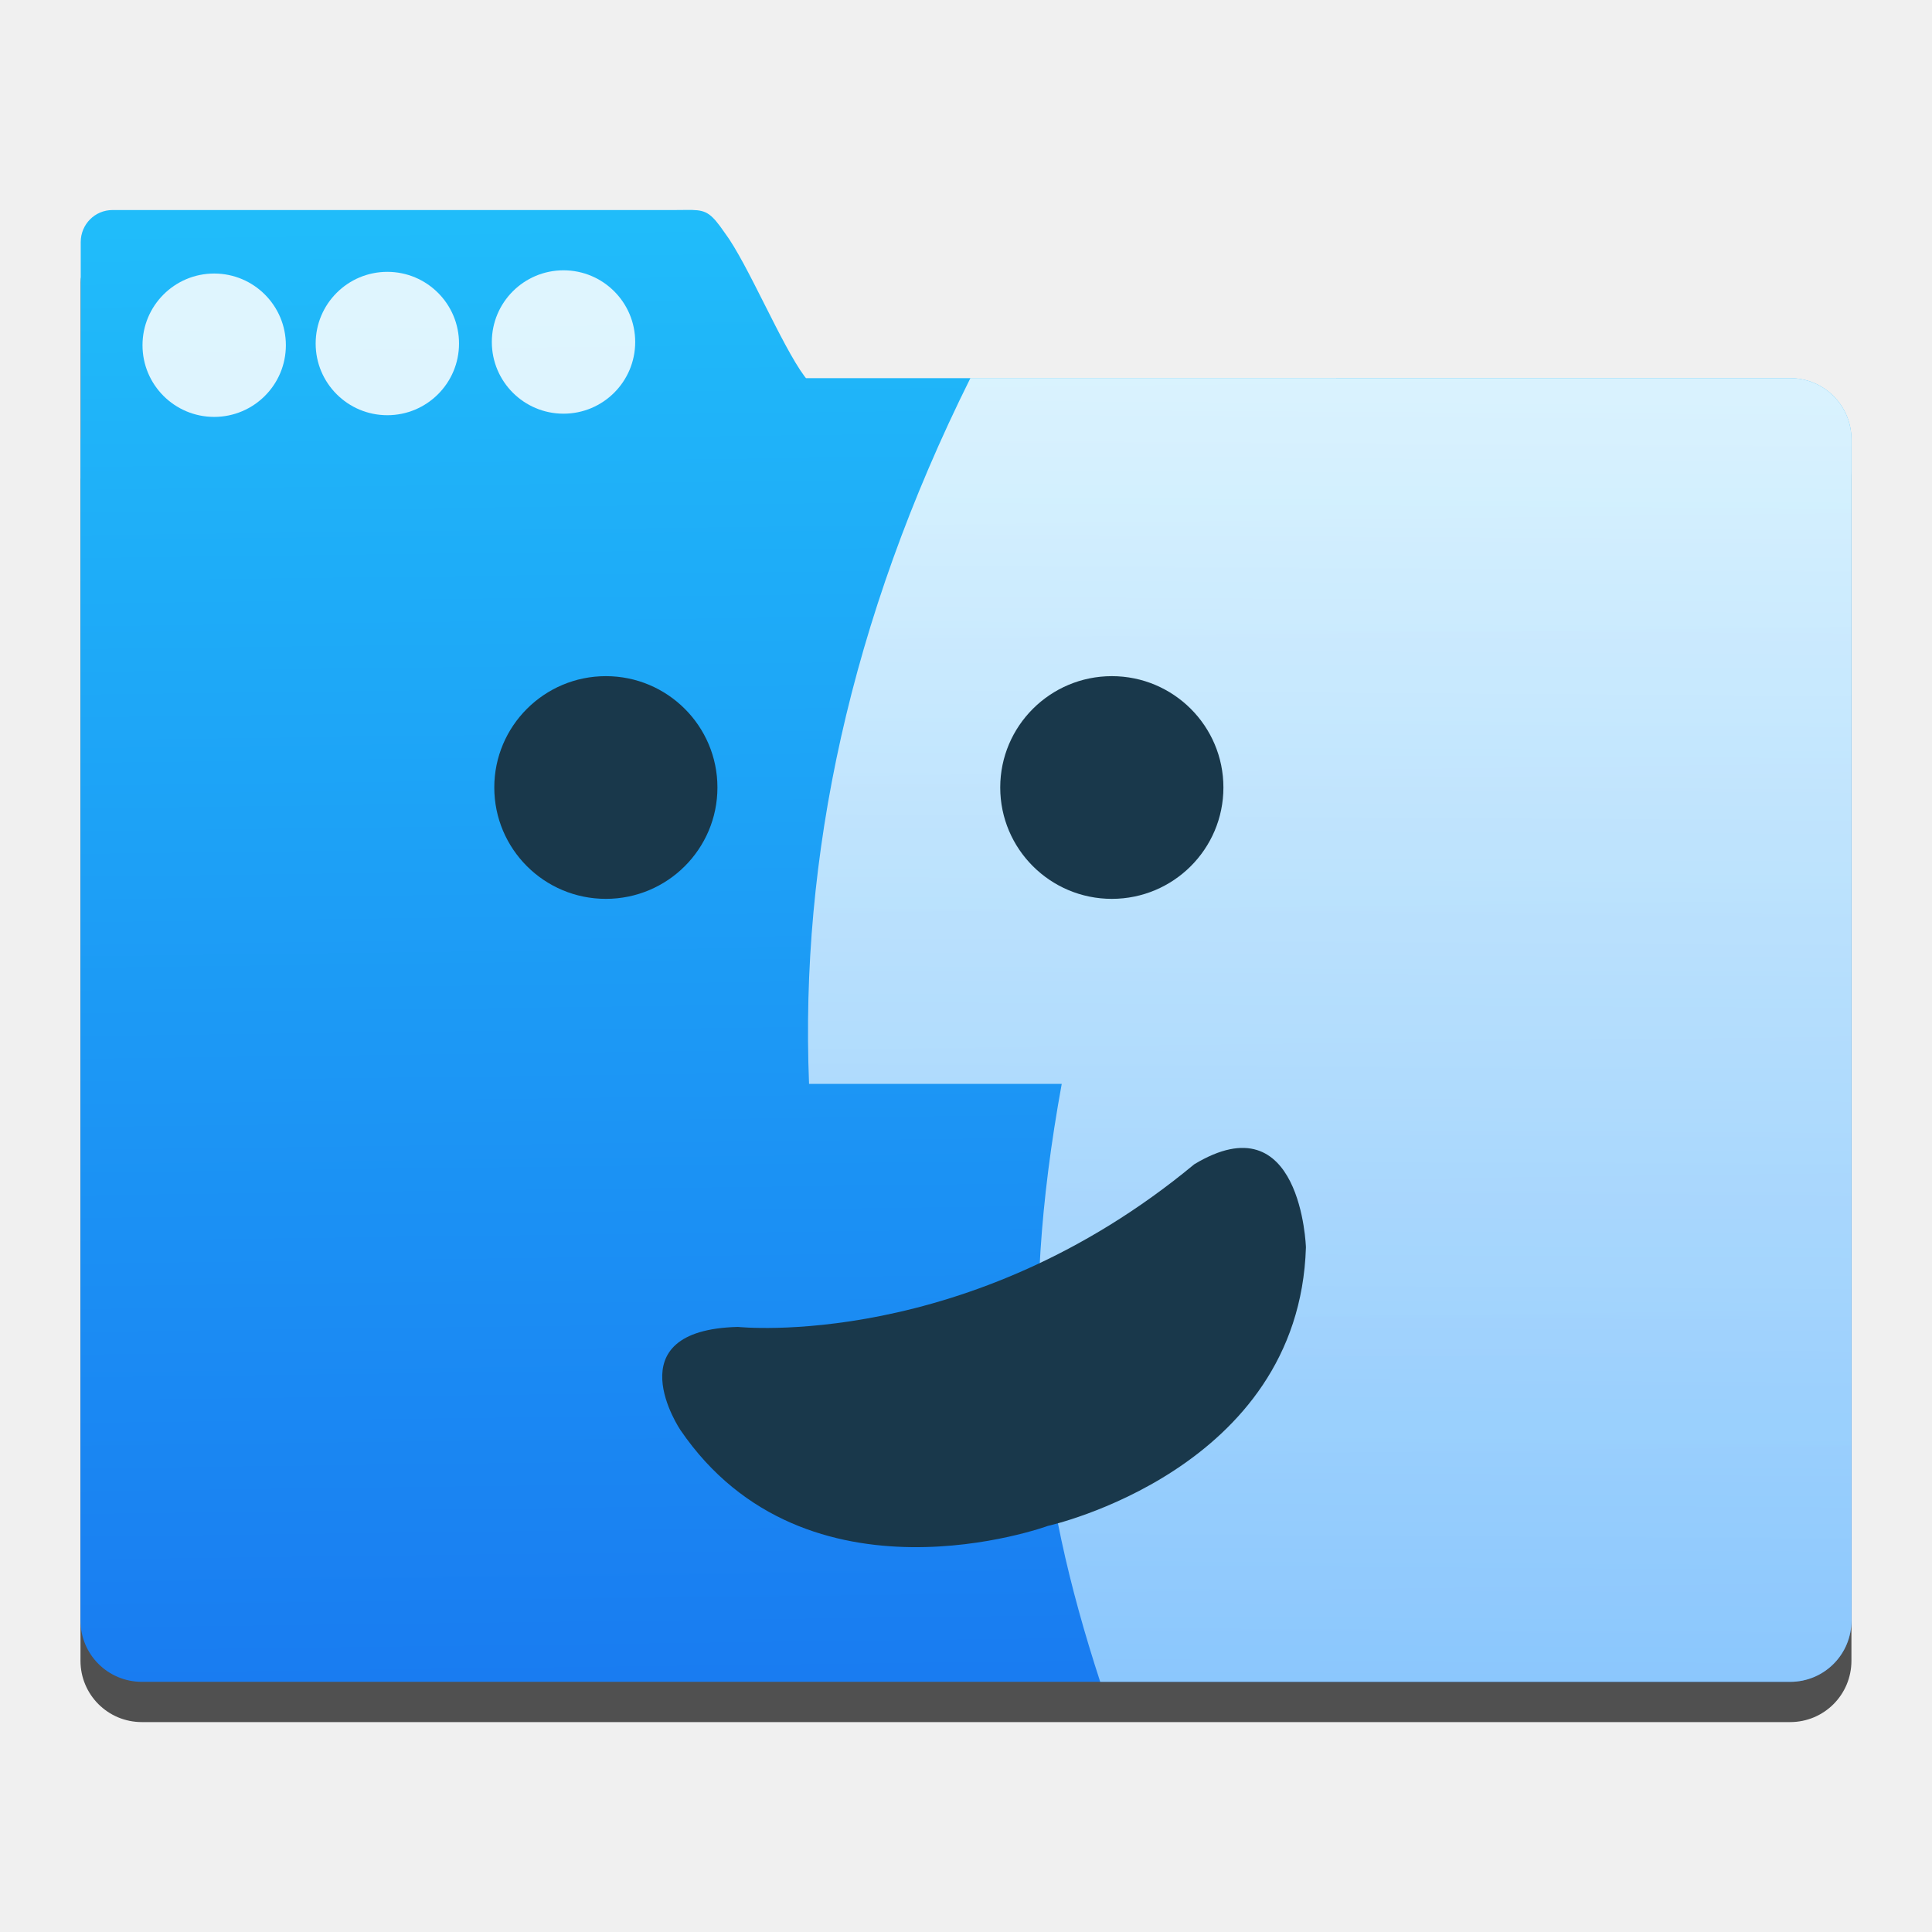
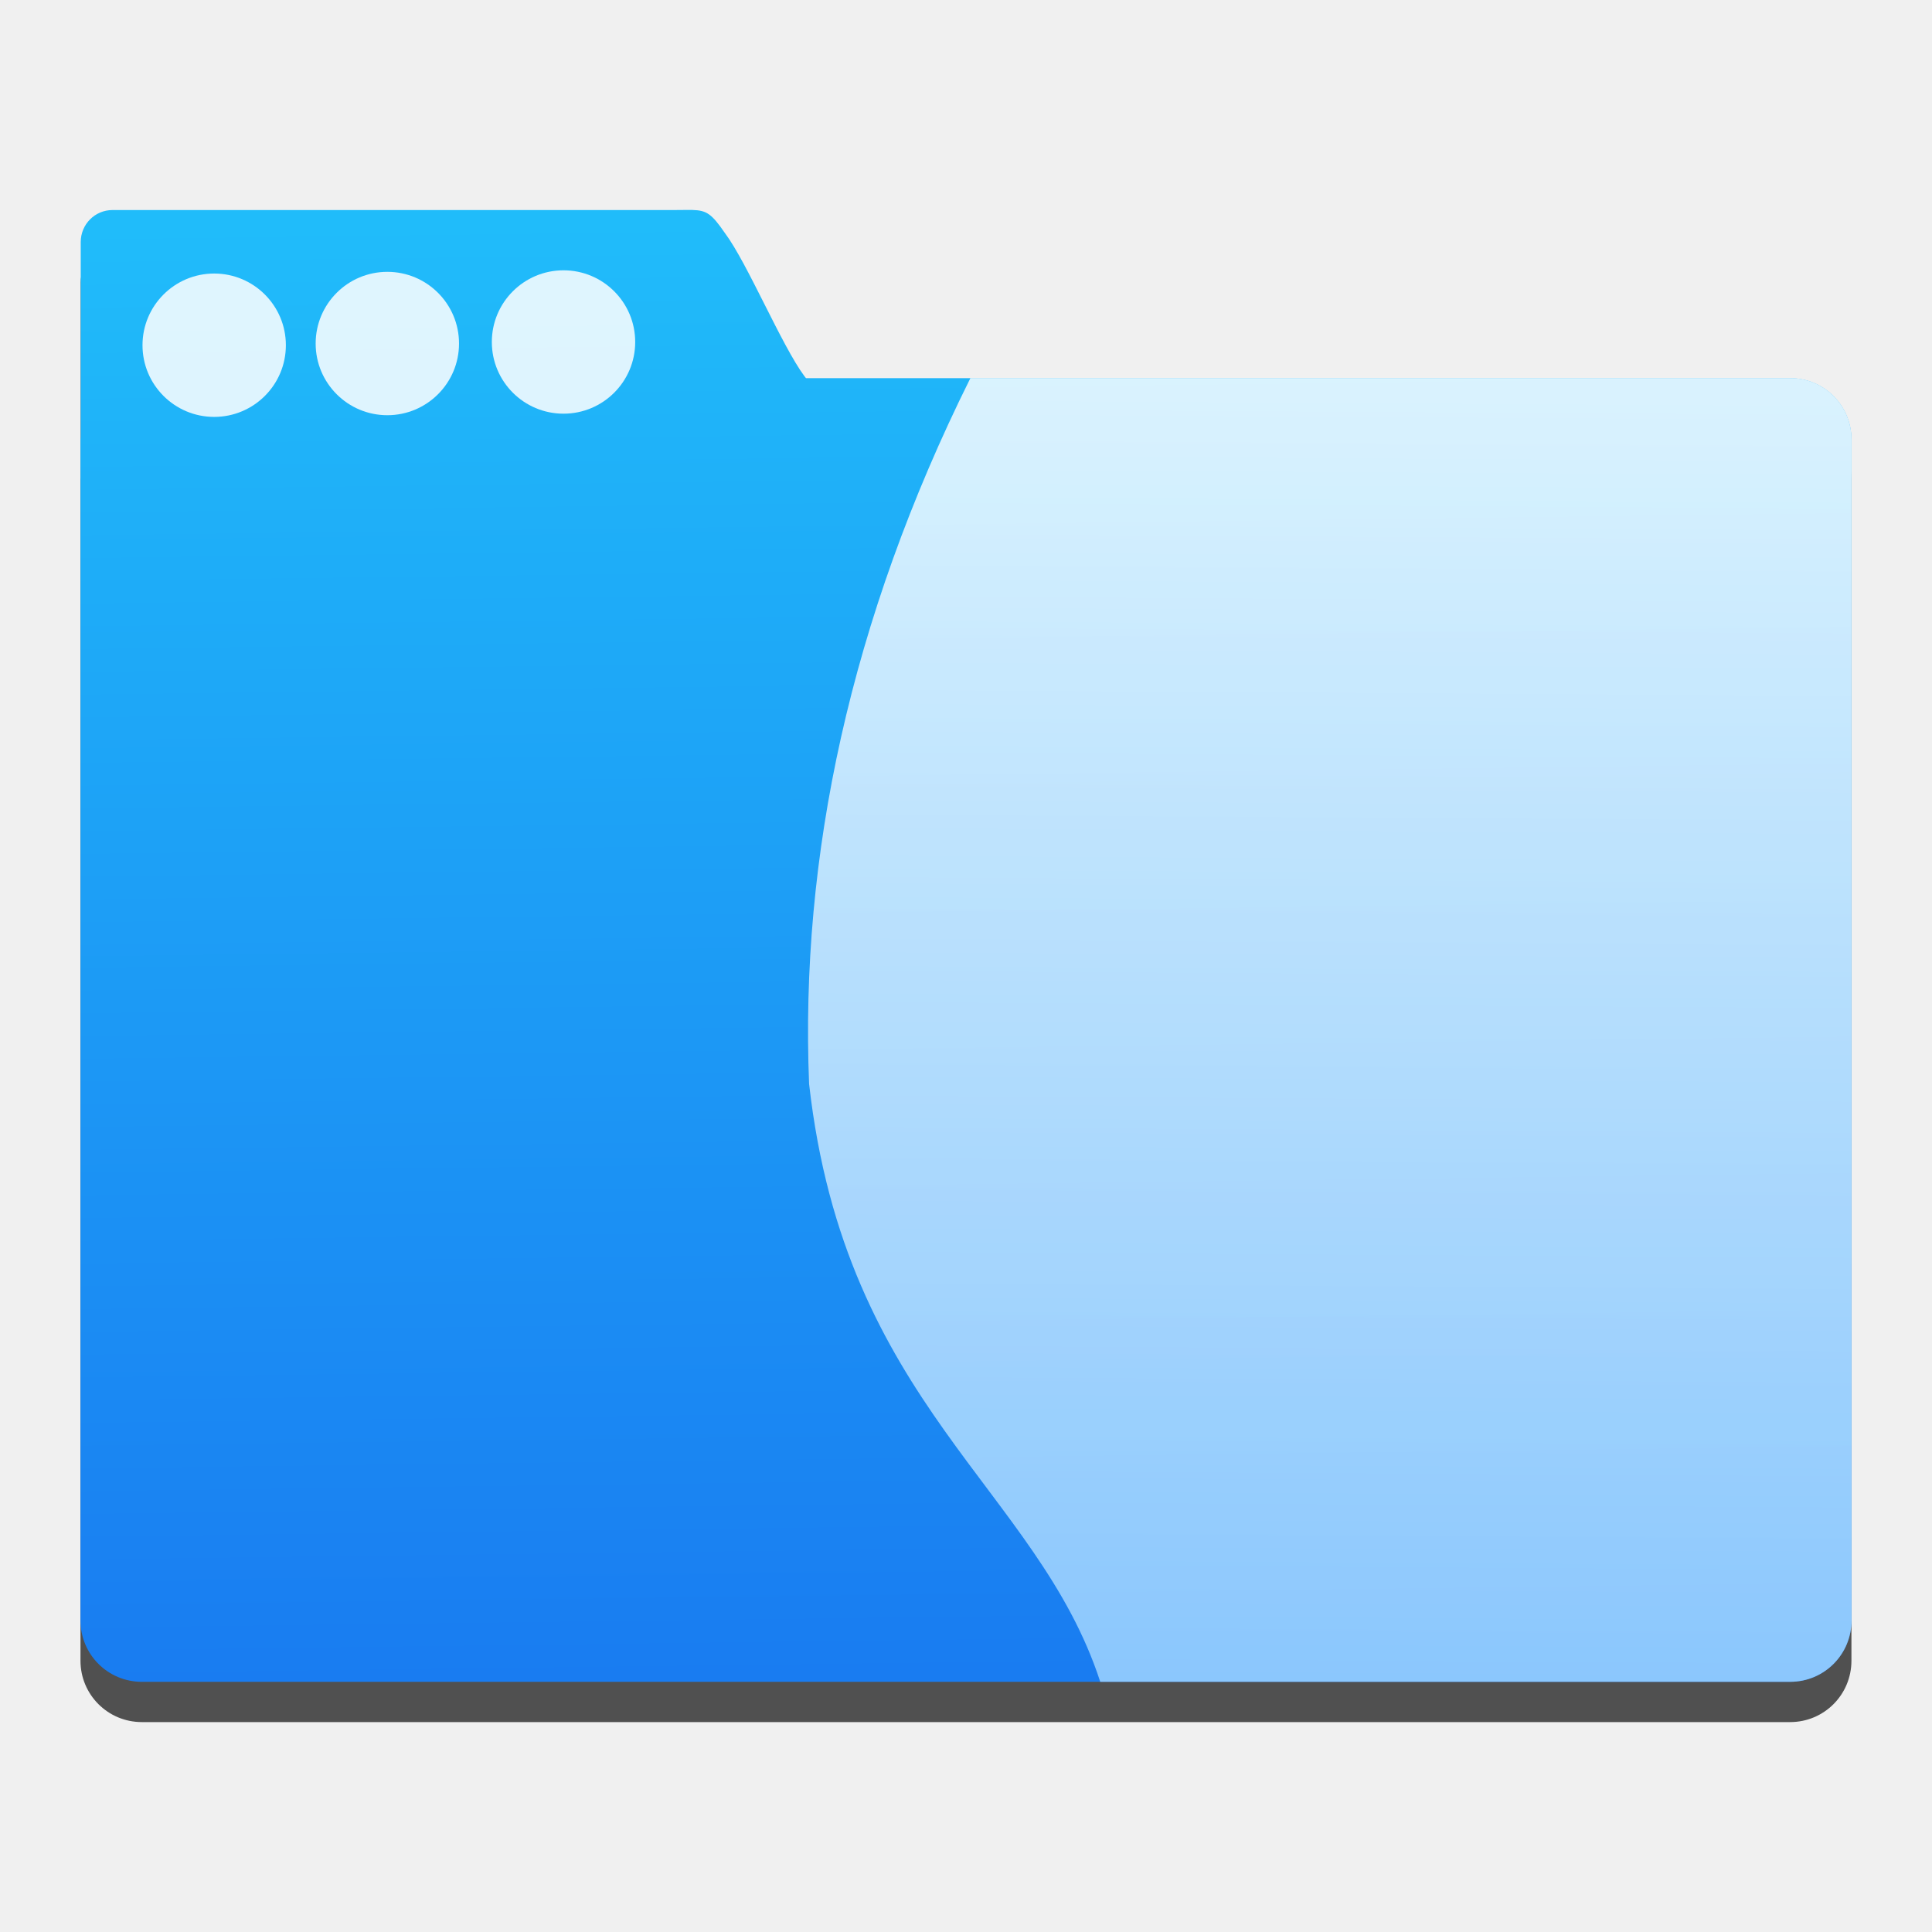
- <svg xmlns="http://www.w3.org/2000/svg" height="48" viewBox="0 0 48 48" width="48">
+ <svg xmlns="http://www.w3.org/2000/svg" height="48" viewBox="0 0 48 48" width="48" version="1.1" id="svg32">
+   <defs id="defs36" />
  <linearGradient id="a" gradientUnits="userSpaceOnUse" x1="10.79" x2="10.297" y1="43.787" y2="4.536">
-     <stop offset="0" stop-color="#197cf1" />
-     <stop offset="1" stop-color="#20bcfa" />
+     <stop offset="0" stop-color="#197cf1" id="stop2" />
+     <stop offset="1" stop-color="#20bcfa" id="stop4" />
  </linearGradient>
  <linearGradient id="b" gradientTransform="matrix(1.016099 0 0 1.035317 -391.0072 -518.0397)" gradientUnits="userSpaceOnUse" x1="421.132" x2="421.337" y1="543.394" y2="509.274">
-     <stop offset="0" stop-color="#a0d5ff" />
-     <stop offset="1" stop-color="#fff" />
+     <stop offset="0" stop-color="#a0d5ff" id="stop7" />
+     <stop offset="1" stop-color="#fff" id="stop9" />
  </linearGradient>
-   <g transform="translate(-384.5716 -500.2982)">
-     <path d="m401.772 506.515c-.118-.003-.26.002-.445.002h-13.96c-.438 0-.791.355-.791.796v4.851c-.001.018-.005.035-.005.054v29.34c0 .844.681 1.525 1.525 1.525h40.951c.844 0 1.523-.681 1.523-1.525v-29.34c0-.844-.679-1.525-1.523-1.525h-24.453c-.015-.019-.024-.03-.04-.05-.564-.76-1.416-2.81-1.972-3.551-.334-.487-.459-.567-.812-.576z" fill-opacity=".667" />
-     <path d="m16.455 4.182c-.128-.003-.282.002-.482.002h-15.141c-.475 0-.857.385-.857.863v5.262c-.001.02-.006.039-.006.059v31.822c0 .916.738 1.654 1.654 1.654h44.416c.916 0 1.652-.738 1.652-1.654v-31.822c0-.916-.736-1.654-1.652-1.654h-26.521c-.016-.021-.026-.032-.043-.055-.612-.824-1.536-3.047-2.139-3.852-.363-.528-.498-.615-.881-.625z" fill="url(#a)" transform="matrix(.9219939 0 0 .9219939 386.6002 501.659)" />
-     <path d="m23.949 8.713c-3.252 6.53-4.593 12.93-4.348 19.018h6.809c-1.176 6.447-.661 10.903 1.037 16.113h18.592c.916 0 1.652-.738 1.652-1.654v-31.822c0-.916-.736-1.654-1.652-1.654z" fill="url(#b)" fill-rule="evenodd" opacity=".83" transform="matrix(.9219939 0 0 .9219939 386.6002 501.659)" />
-     <path d="m401.477 535.828s-1.679-2.486 1.429-2.563c0 0 5.727.61 11.336-4.04 2.661-1.607 2.775 2.064 2.775 2.064-.17 5.544-6.412 6.92-6.412 6.92s-6.001 2.2-9.128-2.381z" fill="#19384b" opacity=".997" stroke-width=".382" />
-     <path d="m396.852 519.863c0-1.527 1.242-2.766 2.772-2.766 1.53 0 2.772 1.239 2.772 2.766 0 1.528-1.242 2.767-2.772 2.767-1.531-0-2.772-1.239-2.772-2.767zm12.57 0c0-1.527 1.243-2.766 2.773-2.766 1.53 0 2.772 1.239 2.772 2.766 0 1.528-1.242 2.767-2.772 2.767-1.53-0-2.773-1.239-2.773-2.767z" fill="#19384b" stroke-width=".796" />
-     <g fill="#fff" fill-opacity=".852">
-       <circle cx="398.572" cy="508.795" r="1.781" />
-       <circle cx="394.195" cy="508.833" r="1.781" />
-       <circle cx="389.893" cy="508.875" r="1.781" />
+   <g transform="translate(-384.5716 -500.2982)" id="g30">
+     <path d="m401.772 506.515c-.118-.003-.26.002-.445.002h-13.96c-.438 0-.791.355-.791.796v4.851c-.001.018-.005.035-.005.054v29.34c0 .844.681 1.525 1.525 1.525h40.951c.844 0 1.523-.681 1.523-1.525v-29.34c0-.844-.679-1.525-1.523-1.525h-24.453c-.015-.019-.024-.03-.04-.05-.564-.76-1.416-2.81-1.972-3.551-.334-.487-.459-.567-.812-.576z" fill-opacity=".667" id="path12" />
+     <path d="m16.455 4.182c-.128-.003-.282.002-.482.002h-15.141c-.475 0-.857.385-.857.863v5.262c-.001.02-.006.039-.006.059v31.822c0 .916.738 1.654 1.654 1.654h44.416c.916 0 1.652-.738 1.652-1.654v-31.822c0-.916-.736-1.654-1.652-1.654h-26.521c-.016-.021-.026-.032-.043-.055-.612-.824-1.536-3.047-2.139-3.852-.363-.528-.498-.615-.881-.625z" fill="url(#a)" transform="matrix(.9219939 0 0 .9219939 386.6002 501.659)" id="path14" />
+     <path d="M 23.949,8.713 C 20.698,15.243 19.356,21.643 19.602,27.73 v 0 c 0.975,8.653 6.148,10.903 7.846,16.113 h 18.592 c 0.916,0 1.652,-0.738 1.652,-1.654 V 10.367 c 0,-0.916 -0.736,-1.654 -1.652,-1.654 z" transform="matrix(0.9219939,0,0,0.9219939,386.6002,501.659)" id="path16" style="opacity:0.83;fill:url(#b);fill-rule:evenodd" />
+     <g fill="#fff" fill-opacity=".852" id="g28">
+       <circle cx="398.572" cy="508.795" r="1.781" id="circle22" />
+       <circle cx="394.195" cy="508.833" r="1.781" id="circle24" />
+       <circle cx="389.893" cy="508.875" r="1.781" id="circle26" />
    </g>
  </g>
</svg>
